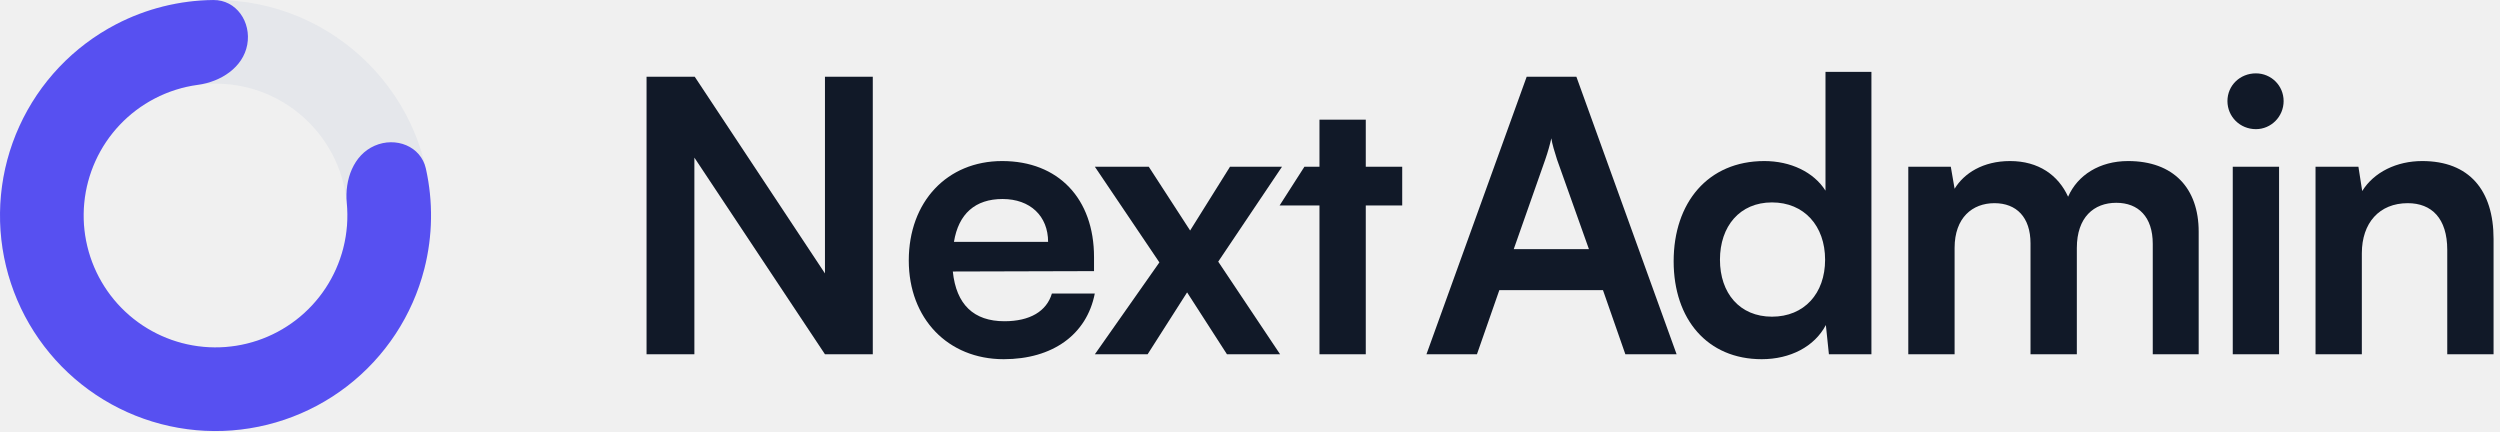
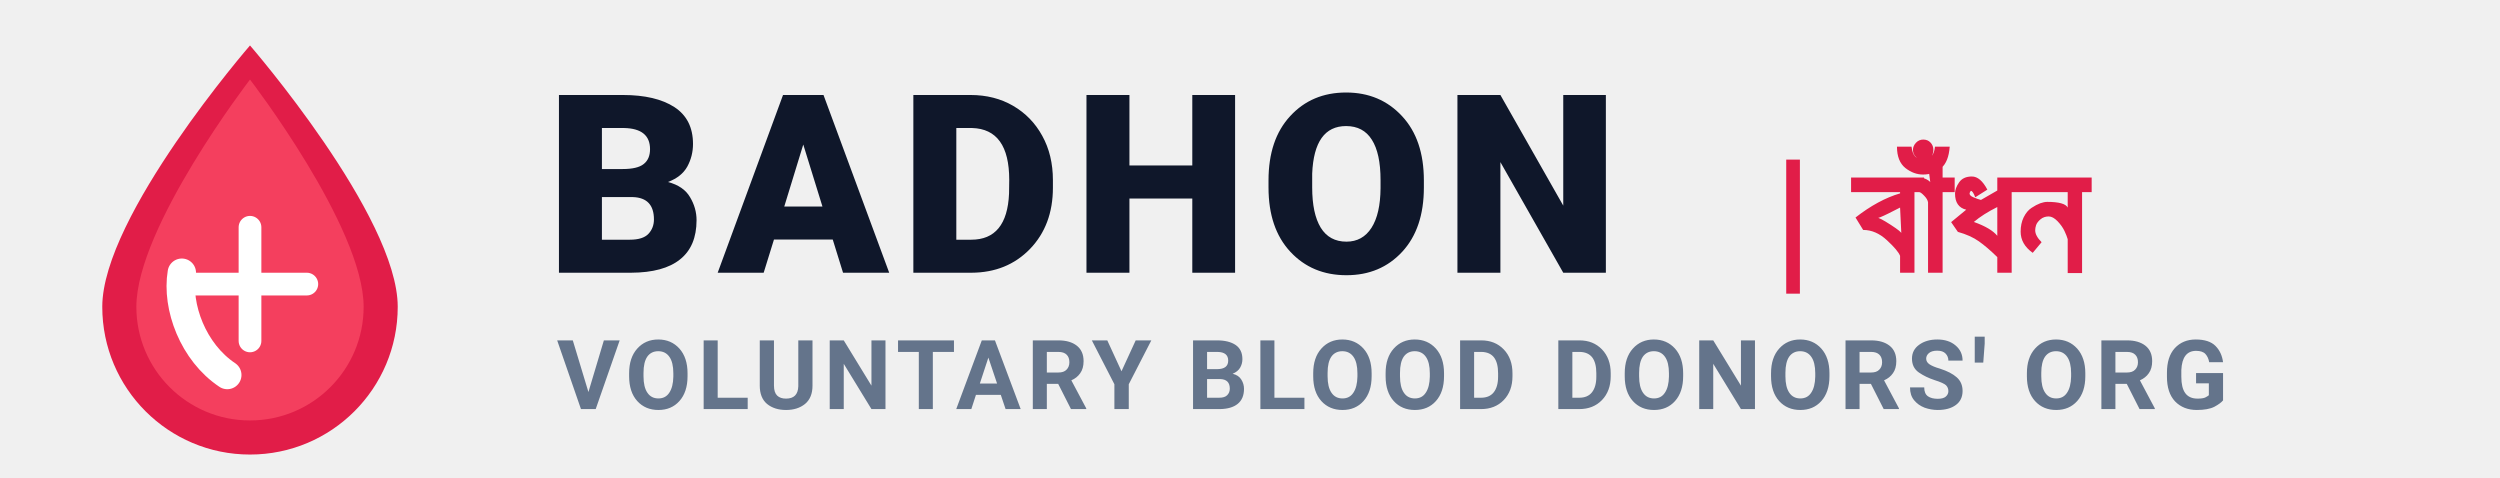
- <svg xmlns="http://www.w3.org/2000/svg" width="174" height="30" viewBox="0 0 174 30" fill="none">
-   <path d="M30 15C30 23.284 23.284 30 15 30C6.716 30 0 23.284 0 15C0 6.716 6.716 0 15 0C23.284 0 30 6.716 30 15ZM5.822 15C5.822 20.069 9.931 24.178 15 24.178C20.069 24.178 24.178 20.069 24.178 15C24.178 9.931 20.069 5.822 15 5.822C9.931 5.822 5.822 9.931 5.822 15Z" fill="#E5E7EB" />
-   <path d="M26.071 10.145C27.543 9.499 29.291 10.169 29.641 11.738C30.151 14.027 30.12 16.418 29.532 18.716C28.703 21.961 26.811 24.835 24.158 26.88C21.506 28.924 18.245 30.023 14.896 30C11.547 29.977 8.302 28.833 5.678 26.752C3.054 24.671 1.203 21.771 0.418 18.515C-0.367 15.259 -0.04 11.835 1.348 8.786C2.735 5.738 5.103 3.242 8.073 1.695C10.178 0.6 12.499 0.025 14.844 0.001C16.451 -0.016 17.501 1.534 17.208 3.114C16.914 4.695 15.372 5.69 13.778 5.904C12.732 6.044 11.711 6.365 10.762 6.859C8.944 7.806 7.495 9.333 6.647 11.198C5.798 13.063 5.597 15.159 6.078 17.151C6.558 19.143 7.691 20.917 9.296 22.191C10.902 23.464 12.887 24.164 14.937 24.178C16.986 24.192 18.981 23.52 20.604 22.269C22.227 21.018 23.384 19.259 23.892 17.274C24.157 16.237 24.237 15.17 24.136 14.119C23.981 12.519 24.599 10.79 26.071 10.145Z" fill="#5750F1" />
-   <path d="M48.329 24.657H45V5.343H48.355L57.417 19.029V5.343H60.746V24.657H57.417L48.329 10.971V24.657Z" fill="#111928" />
-   <path d="M69.856 25C65.973 25 63.251 22.173 63.251 18.131C63.251 14.036 65.92 11.209 69.751 11.209C73.661 11.209 76.144 13.824 76.144 17.893V18.87L66.316 18.897C66.554 21.195 67.769 22.358 69.909 22.358C71.679 22.358 72.842 21.671 73.212 20.429H76.197C75.642 23.283 73.264 25 69.856 25ZM69.777 13.851C67.875 13.851 66.712 14.881 66.395 16.836H72.948C72.948 15.04 71.706 13.851 69.777 13.851Z" fill="#111928" />
-   <path d="M79.874 24.657H76.202L80.693 18.263L76.202 11.605H79.954L82.833 16.044L85.608 11.605H89.227L84.788 18.21L89.095 24.657H85.396L82.622 20.35L79.874 24.657Z" fill="#111928" />
-   <path d="M95.058 24.657H91.835V14.3H89.06L90.787 11.605H91.835V8.329H95.058V11.605H97.594V14.3H95.058V24.657Z" fill="#111928" />
-   <path d="M102.795 24.657H99.281L106.256 5.343H109.717L116.692 24.657H113.125L111.566 20.192H104.354L102.795 24.657ZM107.55 11.103L105.357 17.338H110.589L108.369 11.103C108.211 10.601 108.026 10.02 107.973 9.624C107.894 9.993 107.735 10.575 107.55 11.103Z" fill="#111928" />
-   <path d="M122.615 25C118.837 25 116.486 22.226 116.486 18.184C116.486 14.115 118.864 11.209 122.8 11.209C124.623 11.209 126.235 11.975 127.054 13.27V5H130.251V24.657H127.292L127.08 22.622C126.288 24.128 124.597 25 122.615 25ZM123.329 22.041C125.574 22.041 127.027 20.429 127.027 18.078C127.027 15.727 125.574 14.088 123.329 14.088C121.083 14.088 119.709 15.753 119.709 18.078C119.709 20.403 121.083 22.041 123.329 22.041Z" fill="#111928" />
-   <path d="M136.04 24.657H132.817V11.605H135.776L136.04 13.137C136.701 12.054 138.022 11.209 139.898 11.209C141.879 11.209 143.253 12.186 143.94 13.692C144.6 12.186 146.133 11.209 148.114 11.209C151.285 11.209 153.028 13.111 153.028 16.123V24.657H149.832V16.968C149.832 15.092 148.828 14.115 147.295 14.115C145.736 14.115 144.548 15.119 144.548 17.259V24.657H141.324V16.942C141.324 15.119 140.347 14.141 138.814 14.141C137.282 14.141 136.04 15.145 136.04 17.259V24.657Z" fill="#111928" />
-   <path d="M157.012 8.989C155.902 8.989 155.03 8.118 155.03 7.034C155.03 5.951 155.902 5.106 157.012 5.106C158.068 5.106 158.94 5.951 158.94 7.034C158.94 8.118 158.068 8.989 157.012 8.989ZM155.4 24.657V11.605H158.623V24.657H155.4Z" fill="#111928" />
-   <path d="M164.384 24.657H161.161V11.605H164.146L164.41 13.296C165.23 11.975 166.815 11.209 168.585 11.209C171.861 11.209 173.552 13.243 173.552 16.625V24.657H170.329V17.391C170.329 15.198 169.245 14.141 167.581 14.141C165.599 14.141 164.384 15.515 164.384 17.629V24.657Z" fill="#111928" />
+ <svg xmlns="http://www.w3.org/2000/svg" width="220" height="42" viewBox="0 0 220 42" fill="none">
+   <g transform="translate(4, 3)">
+     <path d="M18 1C18 1 5 16 5 24C5 31.18 10.82 37 18 37C25.18 37 31 31.18 31 24C31 16 18 1 18 1Z" fill="#E11D48" />
+     <path d="M18 4C18 4 8 17 8 24C8 29.523 12.477 34 18 34C23.523 34 28 29.523 28 24C28 17 18 4 18 4Z" fill="#F43F5E" />
+     <path d="M12 21C11.5 24 13 28 16 30" stroke="white" stroke-width="2.5" stroke-linecap="round" />
+     <path d="M18 17V27M13 22H23" stroke="white" stroke-width="2" stroke-linecap="round" />
+   </g>
+   <text x="48" y="24" font-family="system-ui, -apple-system, 'Segoe UI', Roboto, sans-serif" font-weight="900" font-size="22" fill="#0F172A" letter-spacing="1">BADHON</text>
+   <text x="156" y="24" font-family="system-ui, -apple-system, 'Segoe UI', Roboto, sans-serif" font-weight="700" font-size="14" fill="#E11D48">| বাঁধন</text>
+   <text x="49" y="36" font-family="system-ui, -apple-system, 'Segoe UI', Roboto, sans-serif" font-weight="600" font-size="8.5" fill="#64748B" letter-spacing="0.5">VOLUNTARY BLOOD DONORS' ORG</text>
</svg>
